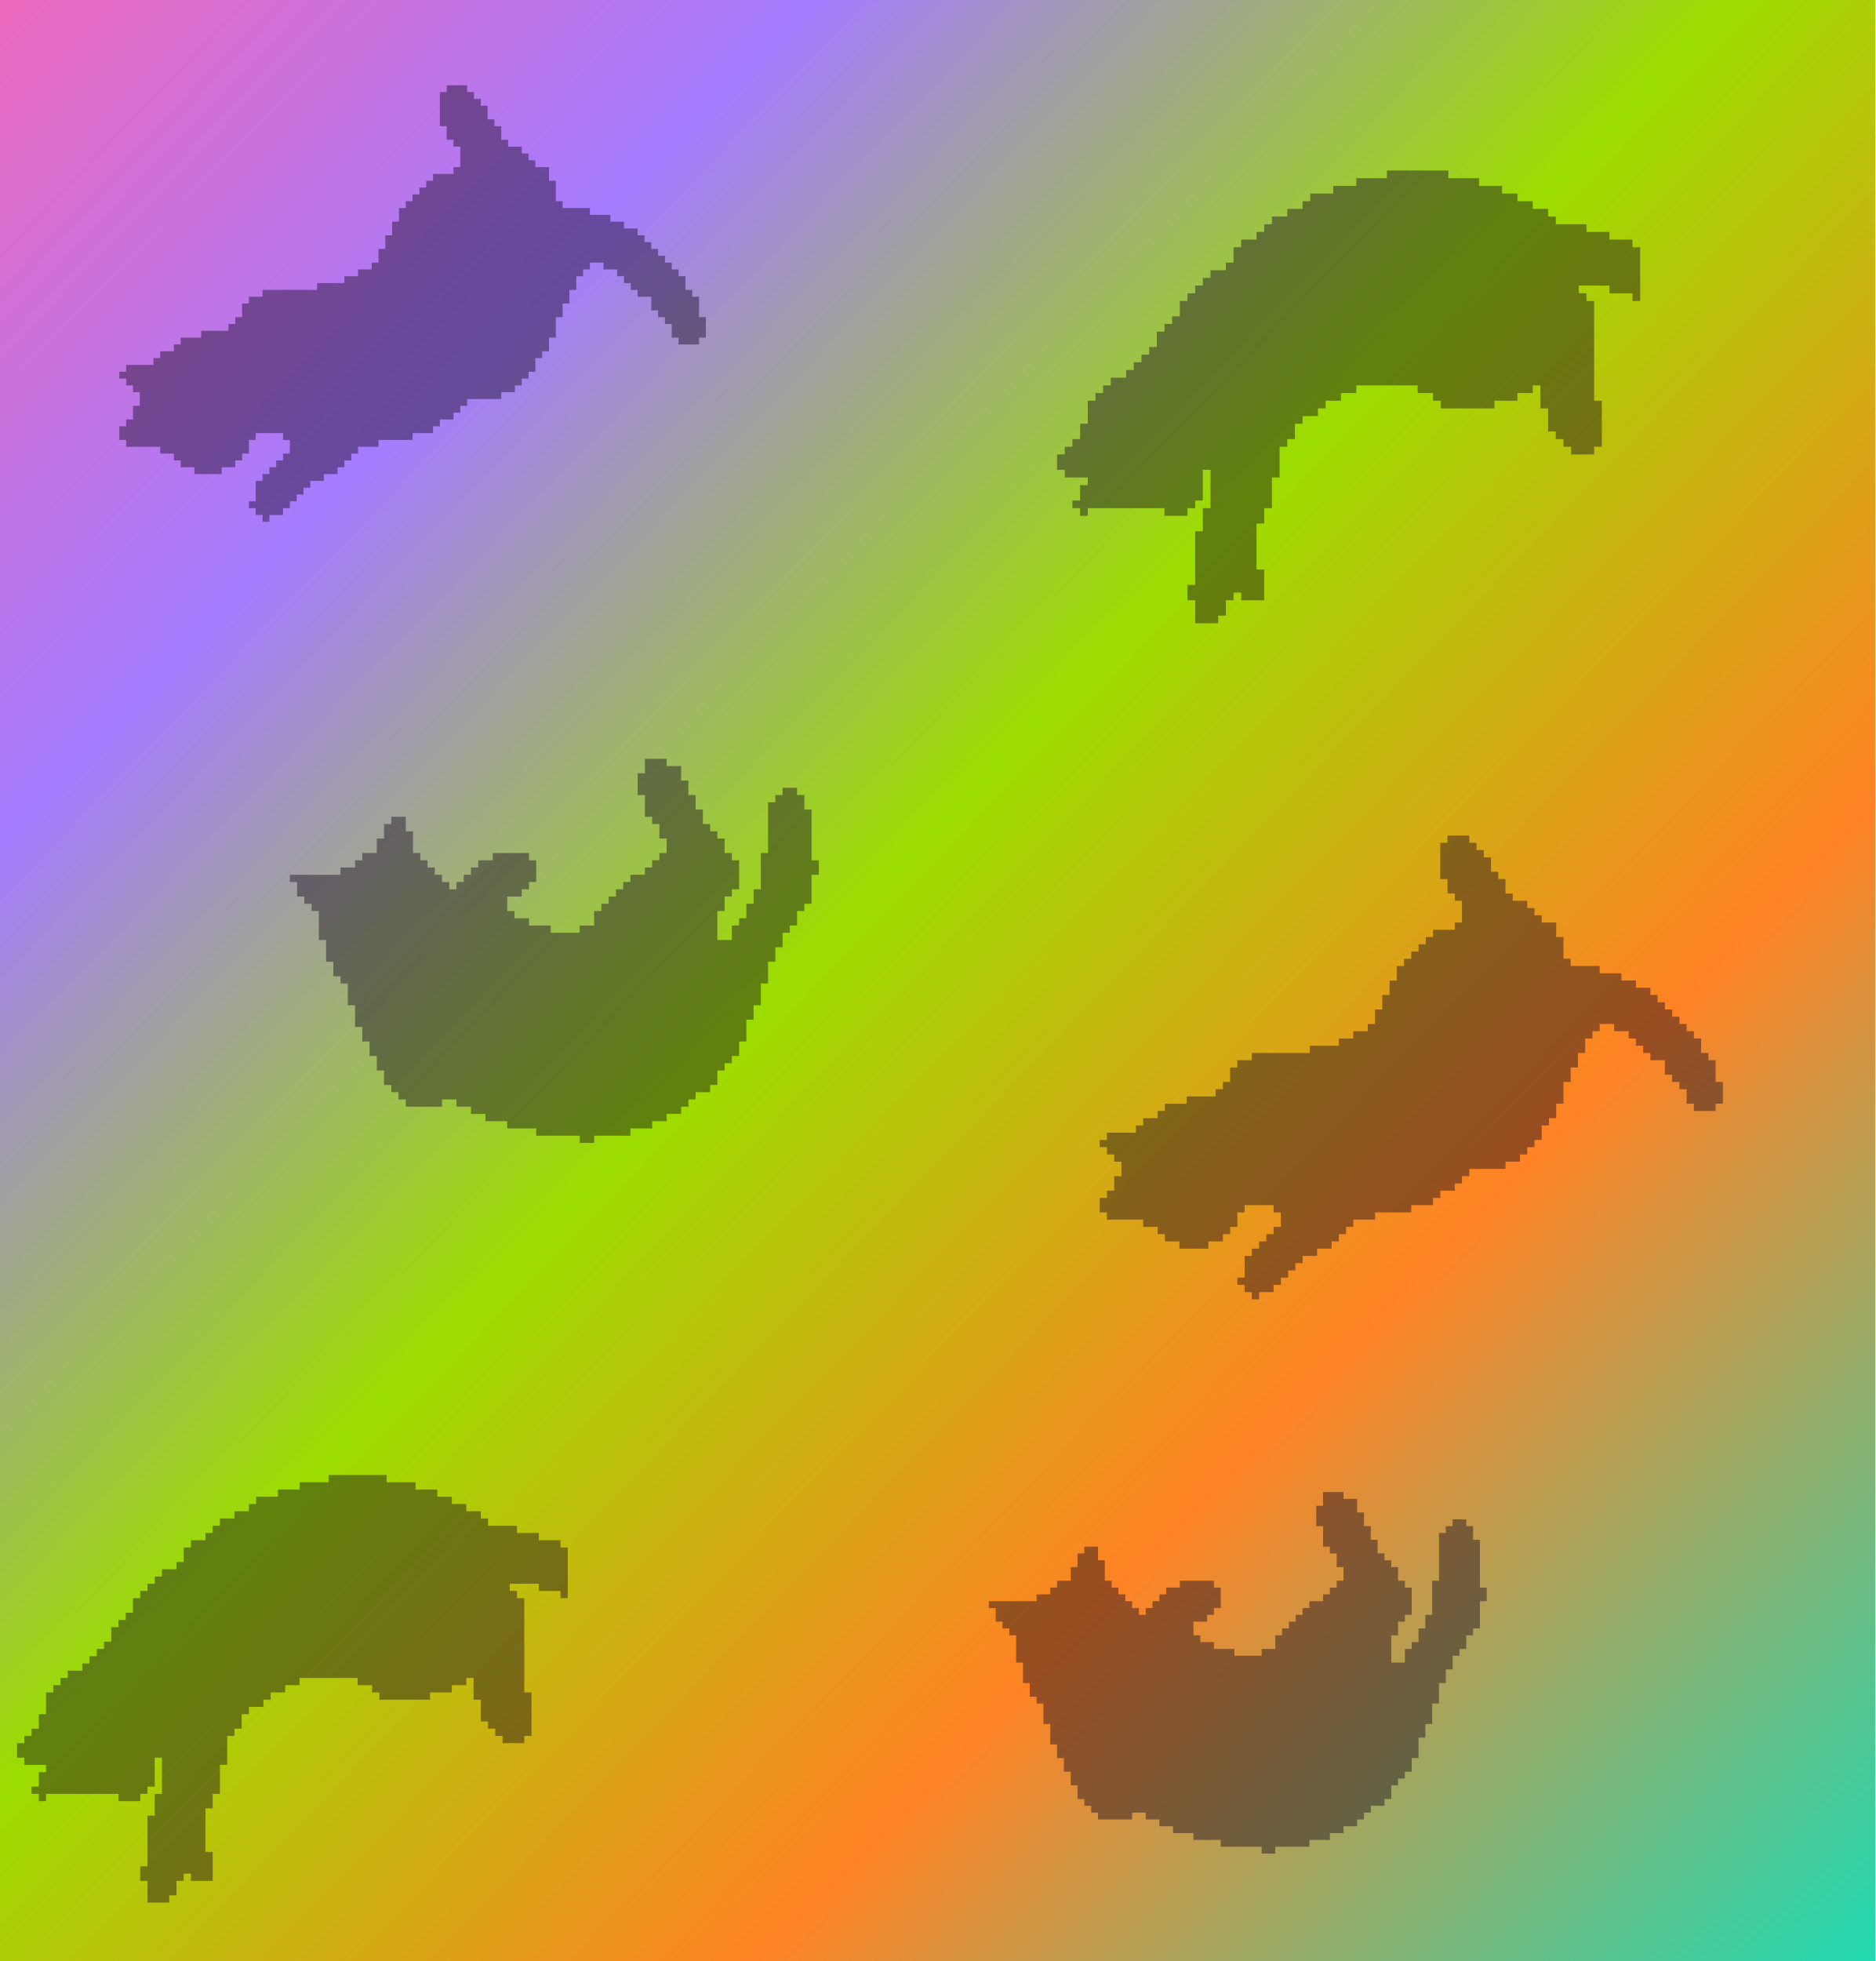
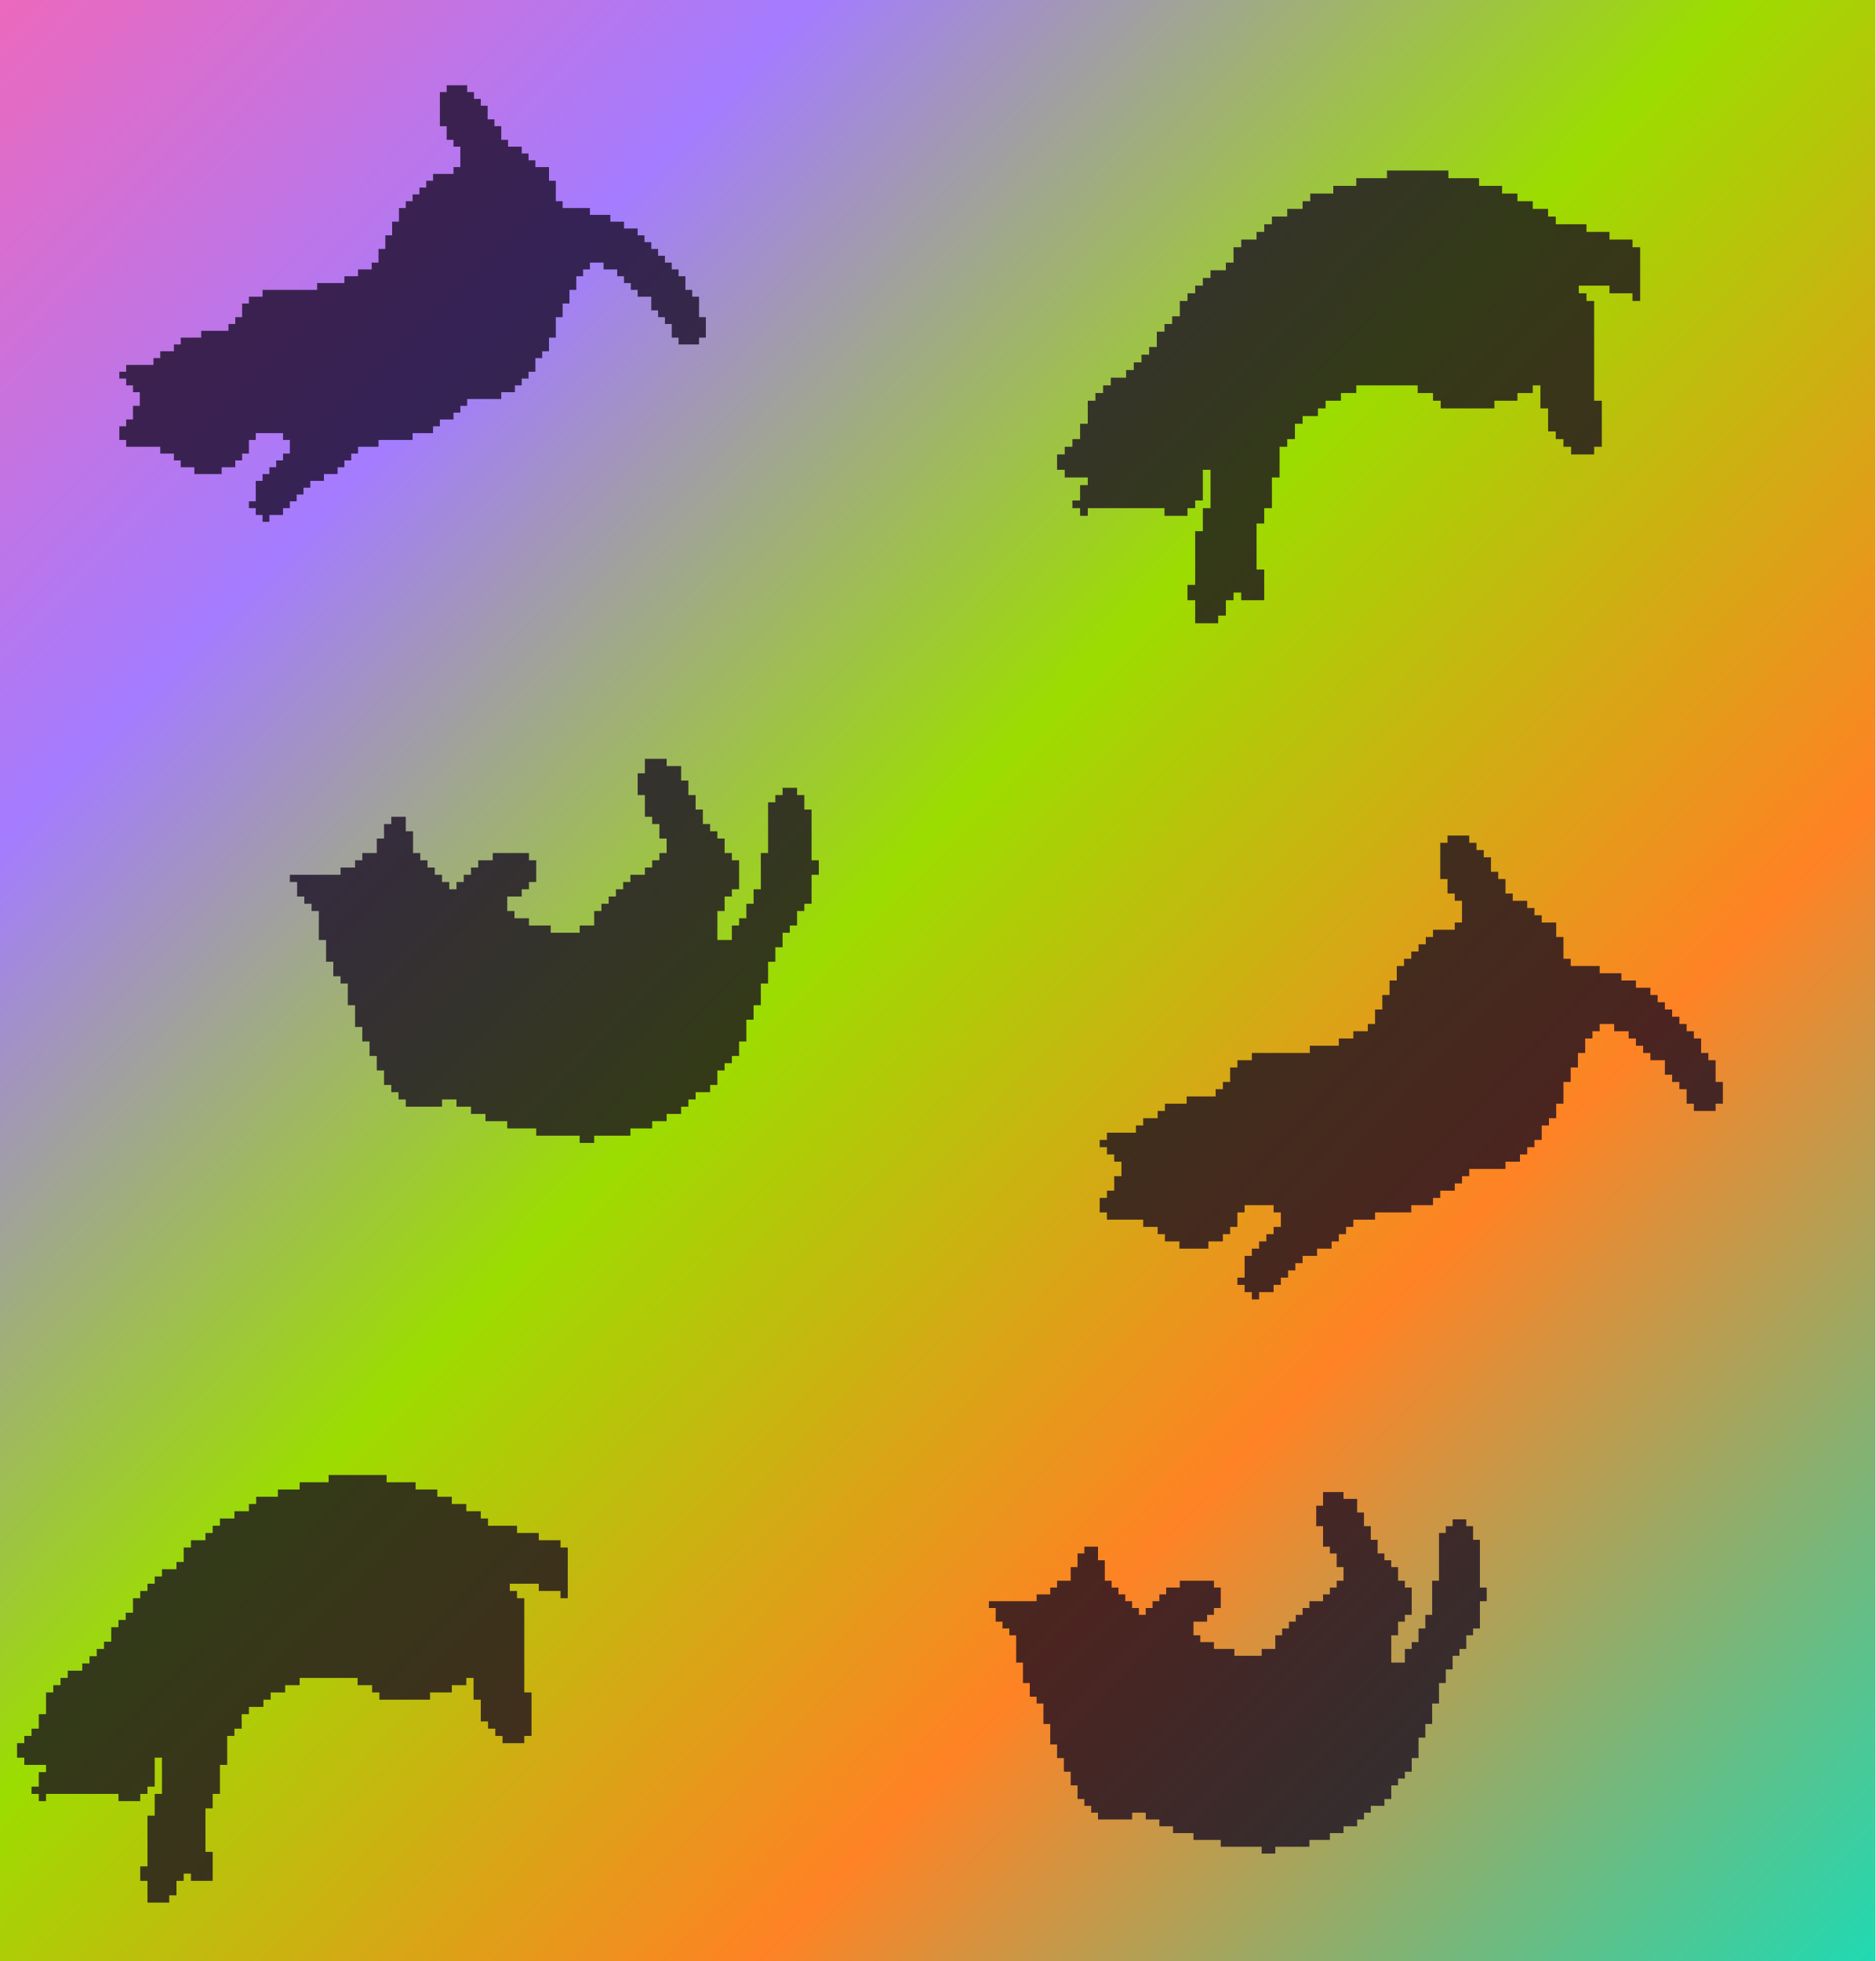
<svg xmlns="http://www.w3.org/2000/svg" width="440" height="460" viewBox="0 0 220 230">
  <defs>
    <path id="leap" d="M33,55L33,56L32,56L32,57L30,57L30,58L28,58L28,59L27,59L27,60L26,60L26,61L25,61L25,62L24,62L24,63L22,63L22,64L21,64L21,63L20,63L20,62L19,62L19,61L20,61L20,58L21,58L21,57L22,57L22,56L23,56L23,55L24,55L24,54L25,54L25,52L24,52L24,51L20,51L20,52L19,52L19,54L18,54L18,55L17,55L17,56L15,56L15,57L11,57L11,56L9,56L9,55L8,55L8,54L6,54L6,53L1,53L1,52L0,52L0,50L1,50L1,49L2,49L2,47L3,47L3,45L2,45L2,44L1,44L1,43L0,43L0,42L1,42L1,41L5,41L5,40L6,40L6,39L8,39L8,38L9,38L9,37L12,37L12,36L16,36L16,35L17,35L17,34L18,34L18,32L19,32L19,31L21,31L21,30L29,30L29,29L33,29L33,28L35,28L35,27L37,27L37,26L38,26L38,24L39,24L39,22L40,22L40,20L41,20L41,18L42,18L42,17L43,17L43,16L44,16L44,15L45,15L45,14L46,14L46,13L49,13L49,12L50,12L50,9L49,9L49,8L48,8L48,6L47,6L47,1L48,1L48,0L51,0L51,1L52,1L52,2L53,2L53,3L54,3L54,5L55,5L55,6L56,6L56,8L57,8L57,9L59,9L59,10L60,10L60,11L61,11L61,12L63,12L63,14L64,14L64,17L65,17L65,18L69,18L69,19L72,19L72,20L74,20L74,21L76,21L76,22L77,22L77,23L78,23L78,24L79,24L79,25L80,25L80,26L81,26L81,27L82,27L82,28L83,28L83,30L84,30L84,31L85,31L85,34L86,34L86,37L85,37L85,38L82,38L82,37L81,37L81,35L80,35L80,34L79,34L79,33L78,33L78,31L76,31L76,30L75,30L75,29L74,29L74,28L73,28L73,27L71,27L71,26L69,26L69,27L68,27L68,28L67,28L67,30L66,30L66,32L65,32L65,34L64,34L64,37L63,37L63,39L62,39L62,40L61,40L61,42L60,42L60,43L59,43L59,44L58,44L58,45L56,45L56,46L51,46L51,47L50,47L50,48L49,48L49,49L47,49L47,50L46,50L46,51L43,51L43,52L38,52L38,53L35,53L35,54L34,54L34,55Z" />
    <path id="roll" d="M63,36L63,39L62,39L62,41L61,41L61,42L60,42L60,43L59,43L59,45L58,45L58,46L56,46L56,47L55,47L55,48L54,48L54,49L52,49L52,50L50,50L50,51L47,51L47,52L42,52L42,53L40,53L40,52L34,52L34,51L30,51L30,50L27,50L27,49L25,49L25,48L23,48L23,47L21,47L21,48L16,48L16,47L15,47L15,46L14,46L14,45L13,45L13,43L12,43L12,41L11,41L11,39L10,39L10,37L9,37L9,34L8,34L8,31L7,31L7,30L6,30L6,28L5,28L5,25L4,25L4,21L3,21L3,20L2,20L2,19L1,19L1,17L0,17L0,16L7,16L7,15L9,15L9,14L10,14L10,13L12,13L12,11L13,11L13,9L14,9L14,8L16,8L16,10L17,10L17,13L18,13L18,14L19,14L19,15L20,15L20,16L21,16L21,17L22,17L22,18L23,18L23,17L24,17L24,16L25,16L25,15L26,15L26,14L28,14L28,13L33,13L33,14L34,14L34,17L33,17L33,18L32,18L32,19L30,19L30,21L31,21L31,22L33,22L33,23L36,23L36,24L40,24L40,23L42,23L42,21L43,21L43,20L44,20L44,19L45,19L45,18L46,18L46,17L47,17L47,16L49,16L49,15L50,15L50,14L51,14L51,13L52,13L52,11L51,11L51,9L50,9L50,8L49,8L49,5L48,5L48,2L49,2L49,0L52,0L52,1L54,1L54,3L55,3L55,5L56,5L56,7L57,7L57,9L58,9L58,10L59,10L59,11L60,11L60,13L61,13L61,14L62,14L62,18L61,18L61,19L60,19L60,21L59,21L59,25L61,25L61,23L62,23L62,22L63,22L63,20L64,20L64,18L65,18L65,13L66,13L66,6L67,6L67,5L68,5L68,4L70,4L70,5L71,5L71,7L72,7L72,14L73,14L73,16L72,16L72,20L71,20L71,21L70,21L70,23L69,23L69,24L68,24L68,26L67,26L67,28L66,28L66,31L65,31L65,34L64,34L64,36Z" />
    <path id="arch" d="M70,30L71,30L71,36L70,36L70,37L67,37L67,36L66,36L66,35L65,35L65,34L64,34L64,31L63,31L63,28L62,28L62,29L60,29L60,30L57,30L57,31L50,31L50,30L49,30L49,29L47,29L47,28L39,28L39,29L37,29L37,30L35,30L35,31L34,31L34,32L32,32L32,33L31,33L31,35L30,35L30,36L29,36L29,40L28,40L28,44L27,44L27,46L26,46L26,52L27,52L27,56L24,56L24,55L23,55L23,56L22,56L22,58L21,58L21,59L18,59L18,56L17,56L17,54L18,54L18,47L19,47L19,44L20,44L20,39L19,39L19,43L18,43L18,44L17,44L17,45L14,45L14,44L4,44L4,45L3,45L3,44L2,44L2,43L3,43L3,41L4,41L4,40L1,40L1,39L0,39L0,37L1,37L1,36L2,36L2,35L3,35L3,33L4,33L4,30L5,30L5,29L6,29L6,28L7,28L7,27L9,27L9,26L10,26L10,25L11,25L11,24L12,24L12,23L13,23L13,21L14,21L14,20L15,20L15,19L16,19L16,17L17,17L17,16L18,16L18,15L19,15L19,14L20,14L20,13L22,13L22,12L23,12L23,10L24,10L24,9L26,9L26,8L27,8L27,7L28,7L28,6L30,6L30,5L32,5L32,4L33,4L33,3L36,3L36,2L39,2L39,1L43,1L43,0L51,0L51,1L55,1L55,2L58,2L58,3L60,3L60,4L62,4L62,5L64,5L64,6L65,6L65,7L69,7L69,8L72,8L72,9L75,9L75,10L76,10L76,17L75,17L75,16L72,16L72,15L68,15L68,16L69,16L69,17L70,17Z" />
    <linearGradient id="colors" x2="1" y2="1">
      <stop stop-color="#ee68bb" />
      <stop offset=".22" stop-color="#a47cff" />
      <stop offset=".46" stop-color="#9cdd00" />
      <stop offset=".7" stop-color="#ff8224" />
      <stop offset="1" stop-color="#1cdbb5" />
    </linearGradient>
  </defs>
  <path fill="url(#colors)" d="M0 0H220V230H0Z" />
-   <g fill="#13061f" opacity=".43">
+   <g fill="#13061f" opacity=".76">
    <use href="#leap" transform="translate(14 10) scale(.8)" />
    <use href="#arch" transform="translate(124 20) scale(.9)" />
    <use href="#roll" transform="translate(34 89) scale(.85)" />
    <use href="#leap" transform="translate(129 98) scale(.85)" />
    <use href="#arch" transform="translate(2 173) scale(.85)" />
    <use href="#roll" transform="translate(116 175) scale(.8)" />
  </g>
</svg>
